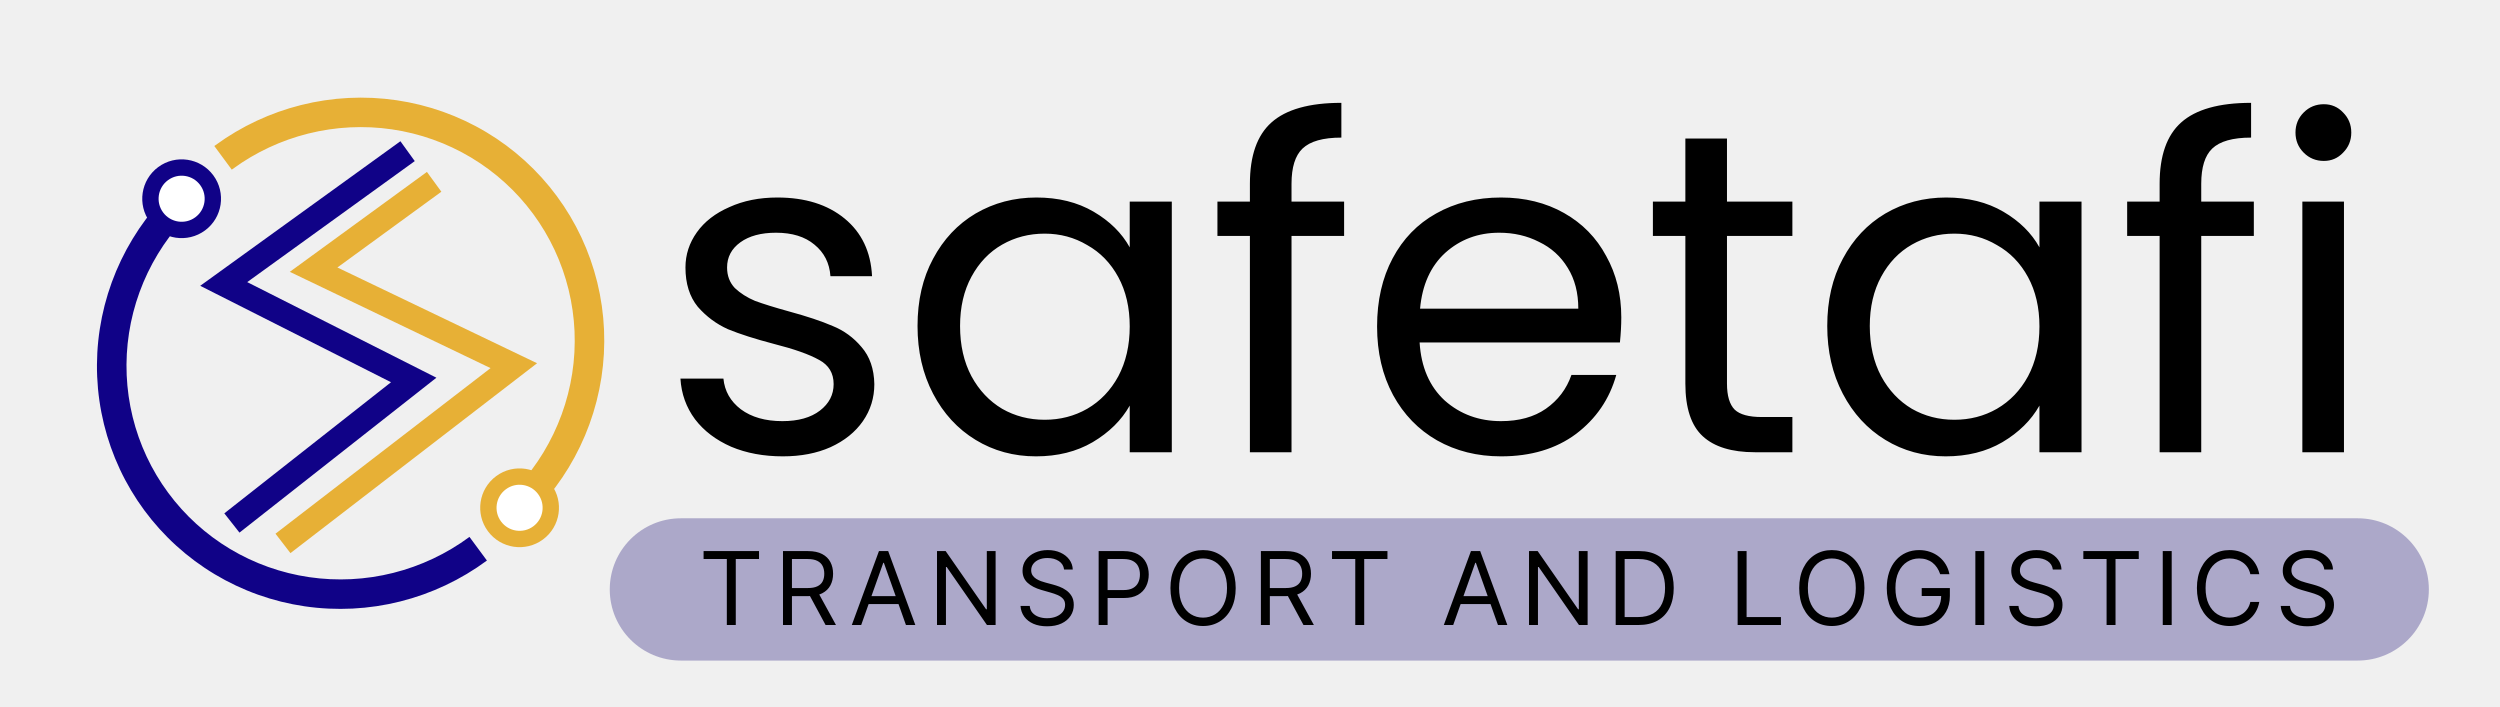
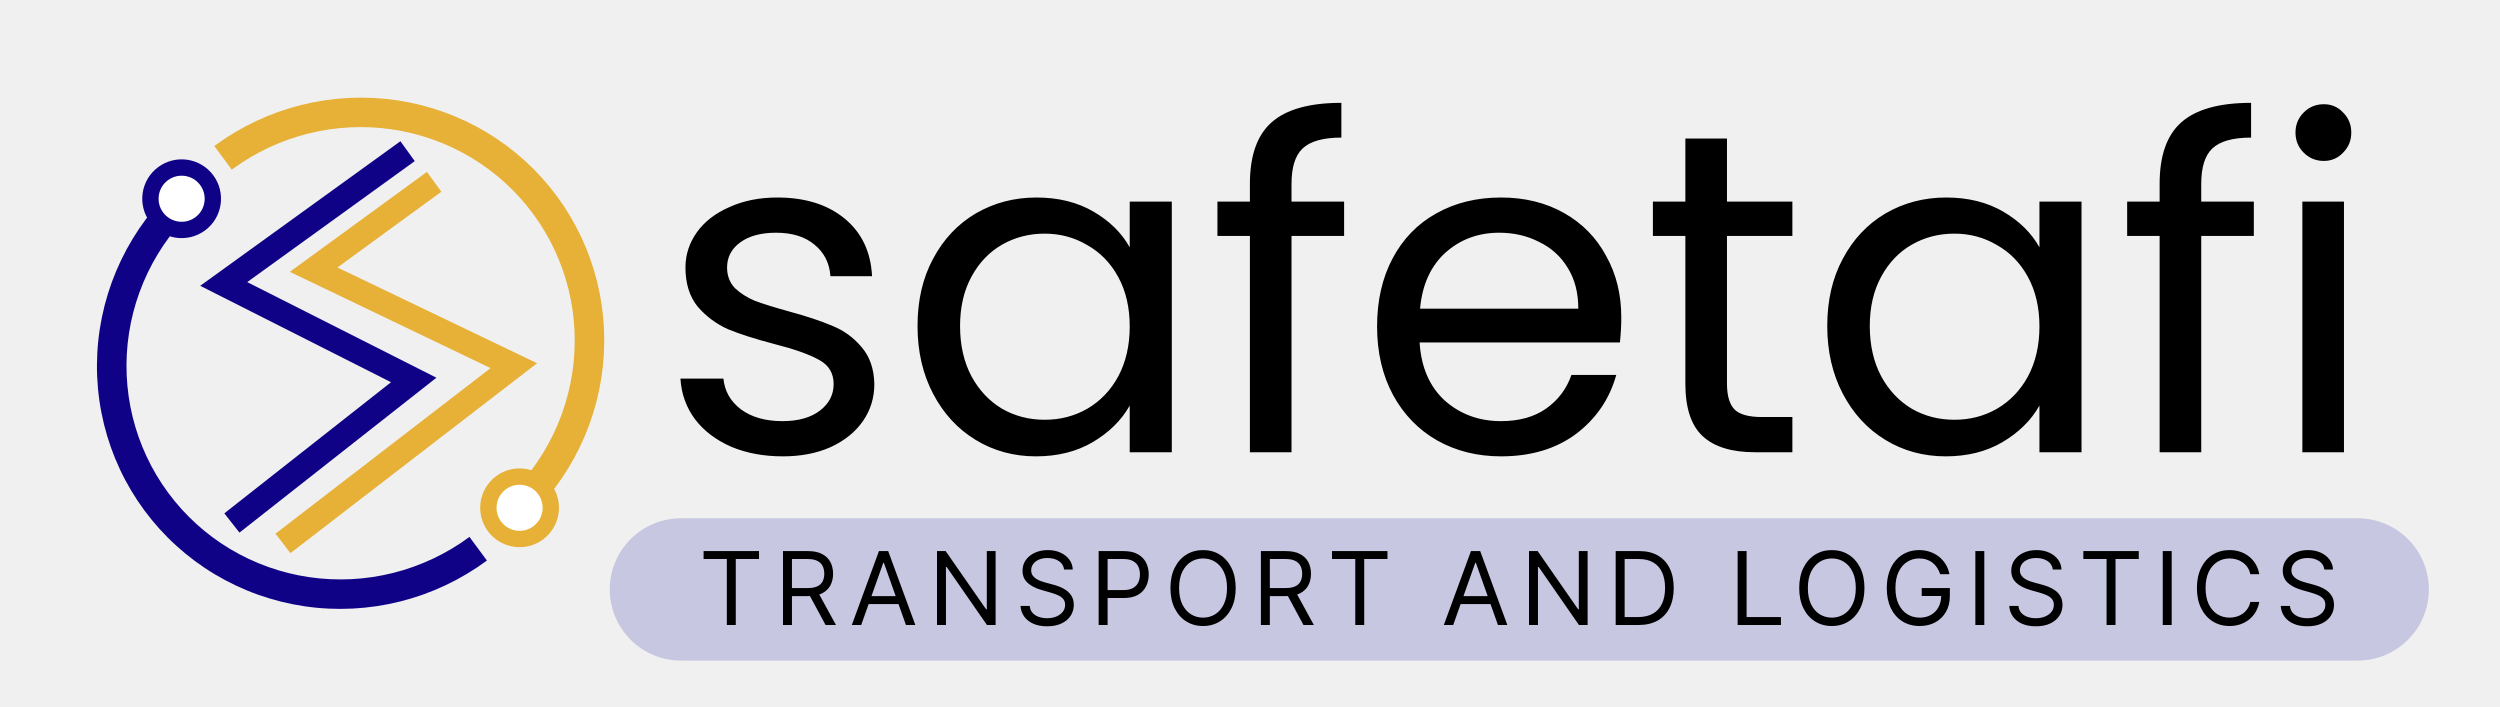
<svg xmlns="http://www.w3.org/2000/svg" width="492" height="139" viewBox="0 0 492 139" fill="none">
  <g clip-path="url(#clip0_785_389)">
    <path d="M109.273 38.852C112.985 43.88 115.663 49.595 117.153 55.672C118.643 61.749 118.916 68.069 117.957 74.27C116.999 80.472 114.826 86.434 111.565 91.815C108.372 97.082 104.195 101.689 99.267 105.391L96.31 101.386C100.707 98.076 104.433 93.961 107.284 89.258C110.204 84.44 112.15 79.104 113.008 73.551C113.867 67.999 113.621 62.341 112.287 56.9C110.953 51.458 108.556 46.338 105.232 41.836C101.908 37.333 97.722 33.535 92.915 30.657C88.107 27.78 82.772 25.879 77.214 25.064C71.655 24.249 65.981 24.536 60.518 25.908C55.184 27.247 50.154 29.597 45.696 32.824L42.739 28.819C47.728 25.2 53.361 22.565 59.335 21.065C65.438 19.532 71.775 19.212 77.984 20.122C84.192 21.032 90.151 23.155 95.52 26.368C100.889 29.582 105.562 33.824 109.273 38.852Z" fill="#E7B036" stroke="#E7B036" stroke-width="0.804" />
    <path d="M107.197 96.285C109.212 99.014 108.632 102.86 105.903 104.875C103.173 106.89 99.328 106.311 97.312 103.582C95.297 100.852 95.876 97.006 98.606 94.991C101.335 92.976 105.182 93.555 107.197 96.285Z" fill="white" stroke="#E7B036" stroke-width="3.216" />
    <path d="M38.815 33.088C33.704 36.861 29.381 41.596 26.092 47.022C22.803 52.448 20.612 58.46 19.645 64.713C18.678 70.966 18.954 77.339 20.457 83.468C21.959 89.597 24.66 95.361 28.403 100.432C32.146 105.502 36.86 109.78 42.274 113.021C47.688 116.262 53.697 118.403 59.958 119.321C66.219 120.238 72.609 119.916 78.763 118.37C84.917 116.825 90.715 114.088 95.826 110.315L92.391 105.663C87.896 108.981 82.797 111.388 77.384 112.747C71.971 114.106 66.351 114.39 60.845 113.583C55.339 112.776 50.053 110.893 45.291 108.043C40.53 105.192 36.384 101.43 33.092 96.97C29.799 92.51 27.425 87.441 26.103 82.05C24.782 76.66 24.539 71.055 25.389 65.555C26.24 60.055 28.166 54.768 31.059 49.996C33.952 45.223 37.755 41.059 42.249 37.741L38.815 33.088Z" fill="#100287" />
    <path d="M30.803 42.761C28.789 40.031 29.368 36.185 32.098 34.17C34.828 32.155 38.673 32.734 40.688 35.464C42.703 38.193 42.124 42.039 39.395 44.054C36.665 46.069 32.819 45.49 30.803 42.761Z" fill="white" stroke="#100287" stroke-width="3.216" />
    <path d="M85.438 35.781L61.718 53.069L101.118 71.965L55.688 106.942" stroke="#E7B036" stroke-width="4.824" />
    <path d="M80.212 29.751L44.028 55.883L81.418 74.779L45.636 102.922" stroke="#100287" stroke-width="4.824" />
    <path d="M154.069 89.81C150.289 89.81 146.899 89.18 143.899 87.92C140.899 86.6 138.529 84.8 136.789 82.52C135.049 80.18 134.089 77.51 133.909 74.51H142.369C142.609 76.97 143.749 78.98 145.789 80.54C147.889 82.1 150.619 82.88 153.979 82.88C157.099 82.88 159.559 82.19 161.359 80.81C163.159 79.43 164.059 77.69 164.059 75.59C164.059 73.43 163.099 71.84 161.179 70.82C159.259 69.74 156.289 68.69 152.269 67.67C148.609 66.71 145.609 65.75 143.269 64.79C140.989 63.77 139.009 62.3 137.329 60.38C135.709 58.4 134.899 55.82 134.899 52.64C134.899 50.12 135.649 47.81 137.149 45.71C138.649 43.61 140.779 41.96 143.539 40.76C146.299 39.5 149.449 38.87 152.989 38.87C158.449 38.87 162.859 40.25 166.219 43.01C169.579 45.77 171.379 49.55 171.619 54.35H163.429C163.249 51.77 162.199 49.7 160.279 48.14C158.419 46.58 155.899 45.8 152.719 45.8C149.779 45.8 147.439 46.43 145.699 47.69C143.959 48.95 143.089 50.6 143.089 52.64C143.089 54.26 143.599 55.61 144.619 56.69C145.699 57.71 147.019 58.55 148.579 59.21C150.199 59.81 152.419 60.5 155.239 61.28C158.779 62.24 161.659 63.2 163.879 64.16C166.099 65.06 167.989 66.44 169.549 68.3C171.169 70.16 172.009 72.59 172.069 75.59C172.069 78.29 171.319 80.72 169.819 82.88C168.319 85.04 166.189 86.75 163.429 88.01C160.729 89.21 157.609 89.81 154.069 89.81ZM180.57 64.16C180.57 59.12 181.59 54.71 183.63 50.93C185.67 47.09 188.46 44.12 192 42.02C195.6 39.92 199.59 38.87 203.97 38.87C208.29 38.87 212.04 39.8 215.22 41.66C218.4 43.52 220.77 45.86 222.33 48.68V39.68H230.61V89H222.33V79.82C220.71 82.7 218.28 85.1 215.04 87.02C211.86 88.88 208.14 89.81 203.88 89.81C199.5 89.81 195.54 88.73 192 86.57C188.46 84.41 185.67 81.38 183.63 77.48C181.59 73.58 180.57 69.14 180.57 64.16ZM222.33 64.25C222.33 60.53 221.58 57.29 220.08 54.53C218.58 51.77 216.54 49.67 213.96 48.23C211.44 46.73 208.65 45.98 205.59 45.98C202.53 45.98 199.74 46.7 197.22 48.14C194.7 49.58 192.69 51.68 191.19 54.44C189.69 57.2 188.94 60.44 188.94 64.16C188.94 67.94 189.69 71.24 191.19 74.06C192.69 76.82 194.7 78.95 197.22 80.45C199.74 81.89 202.53 82.61 205.59 82.61C208.65 82.61 211.44 81.89 213.96 80.45C216.54 78.95 218.58 76.82 220.08 74.06C221.58 71.24 222.33 67.97 222.33 64.25ZM264.521 46.43H254.171V89H245.981V46.43H239.591V39.68H245.981V36.17C245.981 30.65 247.391 26.63 250.211 24.11C253.091 21.53 257.681 20.24 263.981 20.24V27.08C260.381 27.08 257.831 27.8 256.331 29.24C254.891 30.62 254.171 32.93 254.171 36.17V39.68H264.521V46.43ZM319.07 62.45C319.07 64.01 318.98 65.66 318.8 67.4H279.38C279.68 72.26 281.33 76.07 284.33 78.83C287.39 81.53 291.08 82.88 295.4 82.88C298.94 82.88 301.88 82.07 304.22 80.45C306.62 78.77 308.3 76.55 309.26 73.79H318.08C316.76 78.53 314.12 82.4 310.16 85.4C306.2 88.34 301.28 89.81 295.4 89.81C290.72 89.81 286.52 88.76 282.8 86.66C279.14 84.56 276.26 81.59 274.16 77.75C272.06 73.85 271.01 69.35 271.01 64.25C271.01 59.15 272.03 54.68 274.07 50.84C276.11 47 278.96 44.06 282.62 42.02C286.34 39.92 290.6 38.87 295.4 38.87C300.08 38.87 304.22 39.89 307.82 41.93C311.42 43.97 314.18 46.79 316.1 50.39C318.08 53.93 319.07 57.95 319.07 62.45ZM310.61 60.74C310.61 57.62 309.92 54.95 308.54 52.73C307.16 50.45 305.27 48.74 302.87 47.6C300.53 46.4 297.92 45.8 295.04 45.8C290.9 45.8 287.36 47.12 284.42 49.76C281.54 52.4 279.89 56.06 279.47 60.74H310.61ZM339.87 46.43V75.5C339.87 77.9 340.38 79.61 341.4 80.63C342.42 81.59 344.19 82.07 346.71 82.07H352.74V89H345.36C340.8 89 337.38 87.95 335.1 85.85C332.82 83.75 331.68 80.3 331.68 75.5V46.43H325.29V39.68H331.68V27.26H339.87V39.68H352.74V46.43H339.87ZM359.603 64.16C359.603 59.12 360.623 54.71 362.663 50.93C364.703 47.09 367.493 44.12 371.033 42.02C374.633 39.92 378.623 38.87 383.003 38.87C387.323 38.87 391.073 39.8 394.253 41.66C397.433 43.52 399.803 45.86 401.363 48.68V39.68H409.643V89H401.363V79.82C399.743 82.7 397.313 85.1 394.073 87.02C390.893 88.88 387.173 89.81 382.913 89.81C378.533 89.81 374.573 88.73 371.033 86.57C367.493 84.41 364.703 81.38 362.663 77.48C360.623 73.58 359.603 69.14 359.603 64.16ZM401.363 64.25C401.363 60.53 400.613 57.29 399.113 54.53C397.613 51.77 395.573 49.67 392.993 48.23C390.473 46.73 387.683 45.98 384.623 45.98C381.563 45.98 378.773 46.7 376.253 48.14C373.733 49.58 371.723 51.68 370.223 54.44C368.723 57.2 367.973 60.44 367.973 64.16C367.973 67.94 368.723 71.24 370.223 74.06C371.723 76.82 373.733 78.95 376.253 80.45C378.773 81.89 381.563 82.61 384.623 82.61C387.683 82.61 390.473 81.89 392.993 80.45C395.573 78.95 397.613 76.82 399.113 74.06C400.613 71.24 401.363 67.97 401.363 64.25ZM443.554 46.43H433.204V89H425.014V46.43H418.624V39.68H425.014V36.17C425.014 30.65 426.424 26.63 429.244 24.11C432.124 21.53 436.714 20.24 443.014 20.24V27.08C439.414 27.08 436.864 27.8 435.364 29.24C433.924 30.62 433.204 32.93 433.204 36.17V39.68H443.554V46.43ZM457.333 31.67C455.773 31.67 454.453 31.13 453.373 30.05C452.293 28.97 451.753 27.65 451.753 26.09C451.753 24.53 452.293 23.21 453.373 22.13C454.453 21.05 455.773 20.51 457.333 20.51C458.833 20.51 460.093 21.05 461.113 22.13C462.193 23.21 462.733 24.53 462.733 26.09C462.733 27.65 462.193 28.97 461.113 30.05C460.093 31.13 458.833 31.67 457.333 31.67ZM461.293 39.68V89H453.103V39.68H461.293Z" fill="black" />
-     <rect x="120" y="102" width="358" height="28" rx="14" fill="#0F036F" fill-opacity="0.3" />
+     <rect x="120" y="102" width="358" height="28" rx="14" fill="#C7C7E2" />
    <path d="M138.466 110.017V108.455H149.375V110.017H144.801V123H143.04V110.017H138.466ZM154.093 123V108.455H159.008C160.145 108.455 161.077 108.649 161.806 109.037C162.536 109.42 163.075 109.948 163.426 110.621C163.776 111.293 163.951 112.058 163.951 112.915C163.951 113.772 163.776 114.532 163.426 115.195C163.075 115.857 162.538 116.378 161.814 116.757C161.089 117.131 160.163 117.318 159.037 117.318H155.059V115.727H158.98C159.756 115.727 160.381 115.614 160.855 115.386C161.333 115.159 161.679 114.837 161.892 114.42C162.109 113.999 162.218 113.497 162.218 112.915C162.218 112.332 162.109 111.823 161.892 111.388C161.674 110.952 161.326 110.616 160.848 110.379C160.369 110.138 159.737 110.017 158.951 110.017H155.855V123H154.093ZM160.94 116.466L164.52 123H162.474L158.951 116.466H160.94ZM169.483 123H167.636L172.977 108.455H174.795L180.136 123H178.29L173.943 110.756H173.83L169.483 123ZM170.165 117.318H177.608V118.881H170.165V117.318ZM195.936 108.455V123H194.232L186.305 111.58H186.163V123H184.402V108.455H186.107L194.061 119.903H194.203V108.455H195.936ZM209.415 112.091C209.33 111.371 208.984 110.812 208.378 110.415C207.772 110.017 207.029 109.818 206.148 109.818C205.504 109.818 204.941 109.922 204.458 110.131C203.98 110.339 203.605 110.625 203.336 110.99C203.07 111.355 202.938 111.769 202.938 112.233C202.938 112.621 203.03 112.955 203.215 113.234C203.404 113.509 203.646 113.739 203.939 113.923C204.233 114.103 204.541 114.252 204.863 114.371C205.185 114.484 205.48 114.577 205.75 114.648L207.228 115.045C207.606 115.145 208.028 115.282 208.492 115.457C208.961 115.633 209.408 115.872 209.834 116.175C210.265 116.473 210.62 116.857 210.9 117.325C211.179 117.794 211.319 118.369 211.319 119.051C211.319 119.837 211.113 120.547 210.701 121.182C210.293 121.816 209.697 122.321 208.911 122.695C208.13 123.069 207.18 123.256 206.063 123.256C205.021 123.256 204.119 123.088 203.357 122.751C202.599 122.415 202.003 121.946 201.567 121.345C201.136 120.744 200.892 120.045 200.836 119.25H202.654C202.701 119.799 202.886 120.254 203.208 120.614C203.534 120.969 203.946 121.234 204.444 121.409C204.945 121.58 205.485 121.665 206.063 121.665C206.735 121.665 207.339 121.556 207.874 121.338C208.409 121.116 208.833 120.808 209.145 120.415C209.458 120.017 209.614 119.553 209.614 119.023C209.614 118.54 209.479 118.147 209.209 117.844C208.939 117.541 208.584 117.295 208.144 117.105C207.703 116.916 207.228 116.75 206.716 116.608L204.926 116.097C203.79 115.77 202.891 115.304 202.228 114.697C201.565 114.091 201.233 113.298 201.233 112.318C201.233 111.504 201.453 110.794 201.894 110.188C202.339 109.577 202.935 109.103 203.684 108.767C204.436 108.426 205.277 108.256 206.205 108.256C207.142 108.256 207.976 108.424 208.705 108.76C209.434 109.091 210.012 109.546 210.438 110.124C210.869 110.701 211.096 111.357 211.12 112.091H209.415ZM216.214 123V108.455H221.129C222.27 108.455 223.203 108.661 223.928 109.072C224.657 109.48 225.196 110.031 225.547 110.727C225.897 111.423 226.072 112.2 226.072 113.057C226.072 113.914 225.897 114.693 225.547 115.393C225.201 116.094 224.666 116.653 223.942 117.07C223.217 117.482 222.289 117.688 221.158 117.688H217.635V116.125H221.101C221.882 116.125 222.509 115.99 222.983 115.72C223.456 115.45 223.8 115.086 224.013 114.626C224.231 114.162 224.339 113.639 224.339 113.057C224.339 112.474 224.231 111.954 224.013 111.494C223.8 111.035 223.454 110.675 222.976 110.415C222.498 110.15 221.863 110.017 221.072 110.017H217.976V123H216.214ZM243.183 115.727C243.183 117.261 242.906 118.587 242.352 119.705C241.798 120.822 241.038 121.684 240.072 122.29C239.106 122.896 238.003 123.199 236.762 123.199C235.522 123.199 234.418 122.896 233.452 122.29C232.487 121.684 231.727 120.822 231.173 119.705C230.619 118.587 230.342 117.261 230.342 115.727C230.342 114.193 230.619 112.867 231.173 111.75C231.727 110.633 232.487 109.771 233.452 109.165C234.418 108.559 235.522 108.256 236.762 108.256C238.003 108.256 239.106 108.559 240.072 109.165C241.038 109.771 241.798 110.633 242.352 111.75C242.906 112.867 243.183 114.193 243.183 115.727ZM241.478 115.727C241.478 114.468 241.267 113.405 240.846 112.538C240.429 111.672 239.863 111.016 239.148 110.571C238.438 110.126 237.643 109.903 236.762 109.903C235.881 109.903 235.084 110.126 234.369 110.571C233.658 111.016 233.093 111.672 232.671 112.538C232.254 113.405 232.046 114.468 232.046 115.727C232.046 116.987 232.254 118.05 232.671 118.916C233.093 119.783 233.658 120.438 234.369 120.884C235.084 121.329 235.881 121.551 236.762 121.551C237.643 121.551 238.438 121.329 239.148 120.884C239.863 120.438 240.429 119.783 240.846 118.916C241.267 118.05 241.478 116.987 241.478 115.727ZM248.144 123V108.455H253.059C254.195 108.455 255.128 108.649 255.857 109.037C256.586 109.42 257.126 109.948 257.477 110.621C257.827 111.293 258.002 112.058 258.002 112.915C258.002 113.772 257.827 114.532 257.477 115.195C257.126 115.857 256.589 116.378 255.864 116.757C255.14 117.131 254.214 117.318 253.087 117.318H249.11V115.727H253.031C253.807 115.727 254.432 115.614 254.906 115.386C255.384 115.159 255.729 114.837 255.942 114.42C256.16 113.999 256.269 113.497 256.269 112.915C256.269 112.332 256.16 111.823 255.942 111.388C255.725 110.952 255.377 110.616 254.898 110.379C254.42 110.138 253.788 110.017 253.002 110.017H249.906V123H248.144ZM254.991 116.466L258.57 123H256.525L253.002 116.466H254.991ZM262.142 110.017V108.455H273.051V110.017H268.477V123H266.716V110.017H262.142ZM285.991 123H284.144L289.485 108.455H291.303L296.644 123H294.798L290.451 110.756H290.337L285.991 123ZM286.673 117.318H294.116V118.881H286.673V117.318ZM312.444 108.455V123H310.739L302.813 111.58H302.671V123H300.91V108.455H302.614L310.569 119.903H310.711V108.455H312.444ZM322.457 123H317.968V108.455H322.656C324.067 108.455 325.274 108.746 326.278 109.328C327.282 109.906 328.051 110.737 328.586 111.821C329.121 112.901 329.389 114.193 329.389 115.699C329.389 117.214 329.119 118.518 328.579 119.612C328.039 120.701 327.253 121.539 326.221 122.126C325.189 122.709 323.934 123 322.457 123ZM319.73 121.438H322.343C323.546 121.438 324.543 121.205 325.333 120.741C326.124 120.277 326.714 119.617 327.102 118.76C327.49 117.903 327.684 116.883 327.684 115.699C327.684 114.525 327.493 113.514 327.109 112.666C326.725 111.814 326.153 111.161 325.39 110.706C324.628 110.247 323.679 110.017 322.542 110.017H319.73V121.438ZM341.968 123V108.455H343.73V121.438H350.491V123H341.968ZM366.925 115.727C366.925 117.261 366.648 118.587 366.094 119.705C365.54 120.822 364.78 121.684 363.814 122.29C362.848 122.896 361.745 123.199 360.504 123.199C359.264 123.199 358.161 122.896 357.195 122.29C356.229 121.684 355.469 120.822 354.915 119.705C354.361 118.587 354.084 117.261 354.084 115.727C354.084 114.193 354.361 112.867 354.915 111.75C355.469 110.633 356.229 109.771 357.195 109.165C358.161 108.559 359.264 108.256 360.504 108.256C361.745 108.256 362.848 108.559 363.814 109.165C364.78 109.771 365.54 110.633 366.094 111.75C366.648 112.867 366.925 114.193 366.925 115.727ZM365.22 115.727C365.22 114.468 365.009 113.405 364.588 112.538C364.171 111.672 363.606 111.016 362.891 110.571C362.18 110.126 361.385 109.903 360.504 109.903C359.624 109.903 358.826 110.126 358.111 110.571C357.401 111.016 356.835 111.672 356.413 112.538C355.997 113.405 355.788 114.468 355.788 115.727C355.788 116.987 355.997 118.05 356.413 118.916C356.835 119.783 357.401 120.438 358.111 120.884C358.826 121.329 359.624 121.551 360.504 121.551C361.385 121.551 362.18 121.329 362.891 120.884C363.606 120.438 364.171 119.783 364.588 118.916C365.009 118.05 365.22 116.987 365.22 115.727ZM381.83 113C381.673 112.522 381.467 112.093 381.212 111.714C380.961 111.331 380.66 111.004 380.31 110.734C379.964 110.464 379.571 110.259 379.131 110.116C378.69 109.974 378.207 109.903 377.682 109.903C376.82 109.903 376.036 110.126 375.331 110.571C374.625 111.016 374.064 111.672 373.648 112.538C373.231 113.405 373.023 114.468 373.023 115.727C373.023 116.987 373.233 118.05 373.655 118.916C374.076 119.783 374.647 120.438 375.366 120.884C376.086 121.329 376.896 121.551 377.795 121.551C378.629 121.551 379.363 121.374 379.997 121.018C380.636 120.659 381.134 120.152 381.489 119.499C381.848 118.84 382.028 118.066 382.028 117.176L382.568 117.29H378.193V115.727H383.733V117.29C383.733 118.488 383.477 119.529 382.966 120.415C382.459 121.3 381.759 121.987 380.864 122.474C379.973 122.957 378.951 123.199 377.795 123.199C376.508 123.199 375.376 122.896 374.401 122.29C373.43 121.684 372.672 120.822 372.128 119.705C371.588 118.587 371.318 117.261 371.318 115.727C371.318 114.577 371.472 113.542 371.78 112.624C372.092 111.7 372.533 110.914 373.101 110.266C373.669 109.617 374.341 109.12 375.118 108.774C375.894 108.429 376.749 108.256 377.682 108.256C378.449 108.256 379.164 108.372 379.827 108.604C380.494 108.831 381.089 109.155 381.609 109.577C382.135 109.993 382.573 110.493 382.923 111.075C383.274 111.653 383.515 112.295 383.648 113H381.83ZM390.511 108.455V123H388.75V108.455H390.511ZM403.997 112.091C403.912 111.371 403.566 110.812 402.96 110.415C402.354 110.017 401.611 109.818 400.73 109.818C400.086 109.818 399.523 109.922 399.04 110.131C398.562 110.339 398.188 110.625 397.918 110.99C397.652 111.355 397.52 111.769 397.52 112.233C397.52 112.621 397.612 112.955 397.797 113.234C397.986 113.509 398.228 113.739 398.521 113.923C398.815 114.103 399.123 114.252 399.445 114.371C399.767 114.484 400.062 114.577 400.332 114.648L401.81 115.045C402.188 115.145 402.61 115.282 403.074 115.457C403.543 115.633 403.99 115.872 404.416 116.175C404.847 116.473 405.202 116.857 405.482 117.325C405.761 117.794 405.901 118.369 405.901 119.051C405.901 119.837 405.695 120.547 405.283 121.182C404.875 121.816 404.279 122.321 403.493 122.695C402.712 123.069 401.762 123.256 400.645 123.256C399.603 123.256 398.701 123.088 397.939 122.751C397.181 122.415 396.585 121.946 396.149 121.345C395.718 120.744 395.474 120.045 395.418 119.25H397.236C397.283 119.799 397.468 120.254 397.79 120.614C398.116 120.969 398.528 121.234 399.026 121.409C399.527 121.58 400.067 121.665 400.645 121.665C401.317 121.665 401.921 121.556 402.456 121.338C402.991 121.116 403.415 120.808 403.727 120.415C404.04 120.017 404.196 119.553 404.196 119.023C404.196 118.54 404.061 118.147 403.791 117.844C403.521 117.541 403.166 117.295 402.726 117.105C402.286 116.916 401.81 116.75 401.298 116.608L399.509 116.097C398.372 115.77 397.473 115.304 396.81 114.697C396.147 114.091 395.815 113.298 395.815 112.318C395.815 111.504 396.036 110.794 396.476 110.188C396.921 109.577 397.518 109.103 398.266 108.767C399.018 108.426 399.859 108.256 400.787 108.256C401.724 108.256 402.558 108.424 403.287 108.76C404.016 109.091 404.594 109.546 405.02 110.124C405.451 110.701 405.678 111.357 405.702 112.091H403.997ZM410.001 110.017V108.455H420.91V110.017H416.336V123H414.575V110.017H410.001ZM427.39 108.455V123H425.629V108.455H427.39ZM444.626 113H442.865C442.761 112.493 442.578 112.048 442.318 111.665C442.062 111.281 441.75 110.959 441.38 110.699C441.016 110.434 440.611 110.235 440.166 110.102C439.721 109.97 439.257 109.903 438.774 109.903C437.893 109.903 437.095 110.126 436.38 110.571C435.67 111.016 435.104 111.672 434.683 112.538C434.266 113.405 434.058 114.468 434.058 115.727C434.058 116.987 434.266 118.05 434.683 118.916C435.104 119.783 435.67 120.438 436.38 120.884C437.095 121.329 437.893 121.551 438.774 121.551C439.257 121.551 439.721 121.485 440.166 121.352C440.611 121.22 441.016 121.023 441.38 120.763C441.75 120.498 442.062 120.173 442.318 119.79C442.578 119.402 442.761 118.956 442.865 118.455H444.626C444.493 119.198 444.252 119.863 443.902 120.45C443.551 121.037 443.116 121.537 442.595 121.949C442.074 122.356 441.489 122.666 440.841 122.879C440.197 123.092 439.508 123.199 438.774 123.199C437.533 123.199 436.43 122.896 435.464 122.29C434.498 121.684 433.738 120.822 433.184 119.705C432.63 118.587 432.353 117.261 432.353 115.727C432.353 114.193 432.63 112.867 433.184 111.75C433.738 110.633 434.498 109.771 435.464 109.165C436.43 108.559 437.533 108.256 438.774 108.256C439.508 108.256 440.197 108.362 440.841 108.575C441.489 108.788 442.074 109.101 442.595 109.513C443.116 109.92 443.551 110.417 443.902 111.004C444.252 111.587 444.493 112.252 444.626 113ZM457.427 112.091C457.342 111.371 456.996 110.812 456.39 110.415C455.784 110.017 455.04 109.818 454.16 109.818C453.516 109.818 452.952 109.922 452.469 110.131C451.991 110.339 451.617 110.625 451.347 110.99C451.082 111.355 450.95 111.769 450.95 112.233C450.95 112.621 451.042 112.955 451.227 113.234C451.416 113.509 451.657 113.739 451.951 113.923C452.245 114.103 452.552 114.252 452.874 114.371C453.196 114.484 453.492 114.577 453.762 114.648L455.239 115.045C455.618 115.145 456.04 115.282 456.504 115.457C456.972 115.633 457.42 115.872 457.846 116.175C458.277 116.473 458.632 116.857 458.911 117.325C459.191 117.794 459.33 118.369 459.33 119.051C459.33 119.837 459.124 120.547 458.712 121.182C458.305 121.816 457.709 122.321 456.923 122.695C456.141 123.069 455.192 123.256 454.075 123.256C453.033 123.256 452.131 123.088 451.369 122.751C450.611 122.415 450.014 121.946 449.579 121.345C449.148 120.744 448.904 120.045 448.847 119.25H450.665C450.713 119.799 450.897 120.254 451.219 120.614C451.546 120.969 451.958 121.234 452.455 121.409C452.957 121.58 453.497 121.665 454.075 121.665C454.747 121.665 455.351 121.556 455.886 121.338C456.421 121.116 456.844 120.808 457.157 120.415C457.469 120.017 457.626 119.553 457.626 119.023C457.626 118.54 457.491 118.147 457.221 117.844C456.951 117.541 456.596 117.295 456.156 117.105C455.715 116.916 455.239 116.75 454.728 116.608L452.938 116.097C451.802 115.77 450.902 115.304 450.239 114.697C449.576 114.091 449.245 113.298 449.245 112.318C449.245 111.504 449.465 110.794 449.906 110.188C450.351 109.577 450.947 109.103 451.695 108.767C452.448 108.426 453.289 108.256 454.217 108.256C455.154 108.256 455.987 108.424 456.717 108.76C457.446 109.091 458.023 109.546 458.45 110.124C458.88 110.701 459.108 111.357 459.131 112.091H457.427Z" fill="black" />
  </g>
  <defs>
    <clipPath id="clip0_785_389">
      <rect width="492" height="139" fill="white" />
    </clipPath>
  </defs>
</svg>
